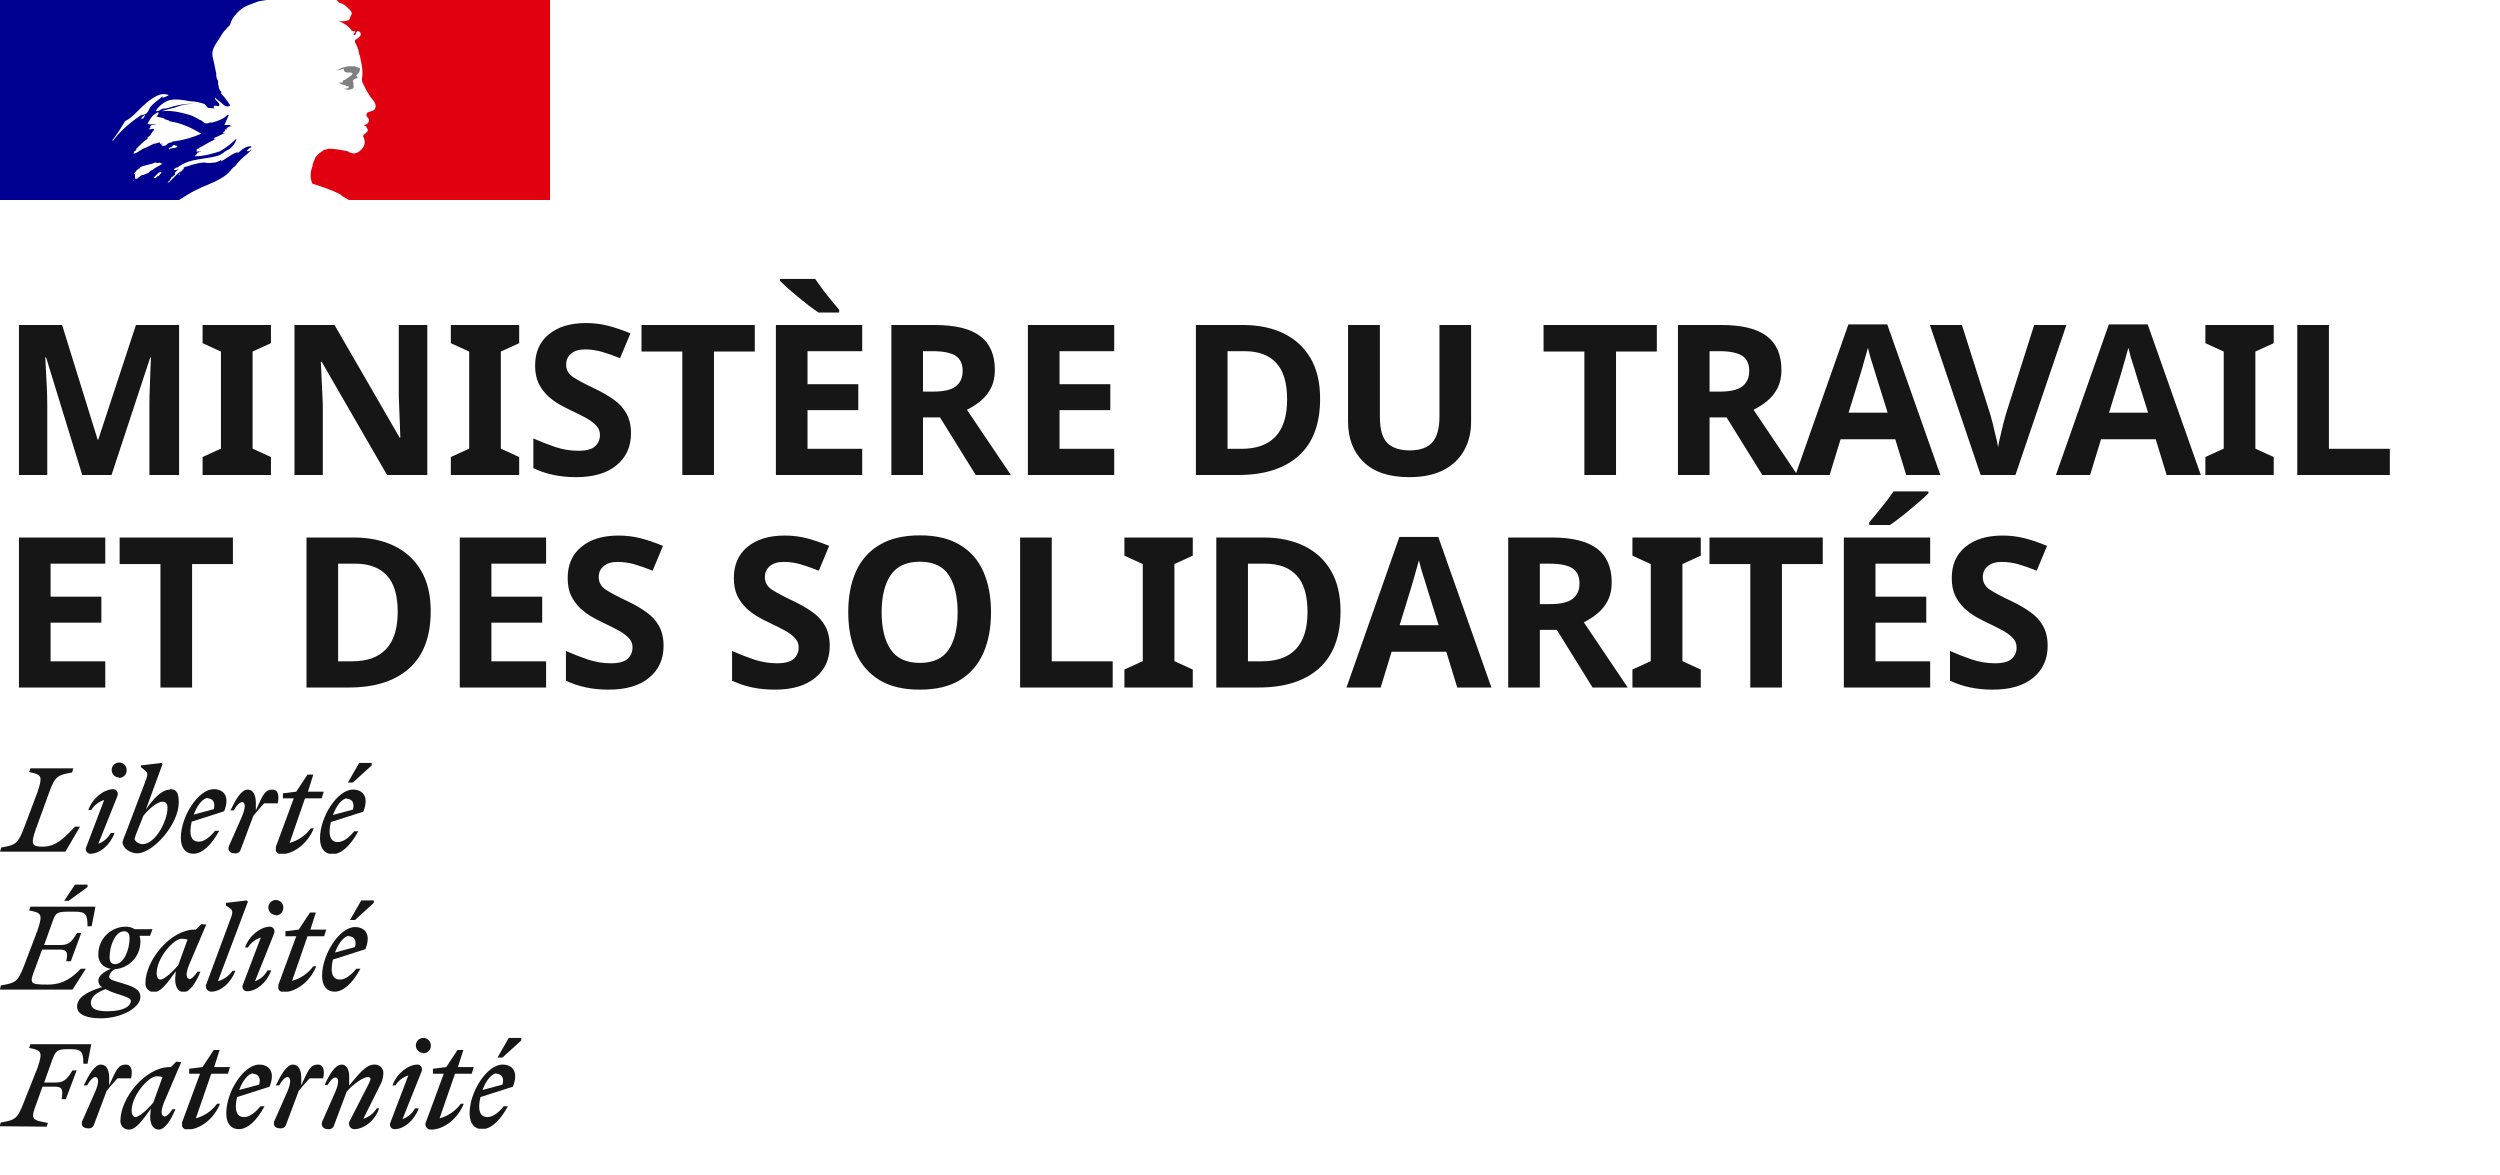
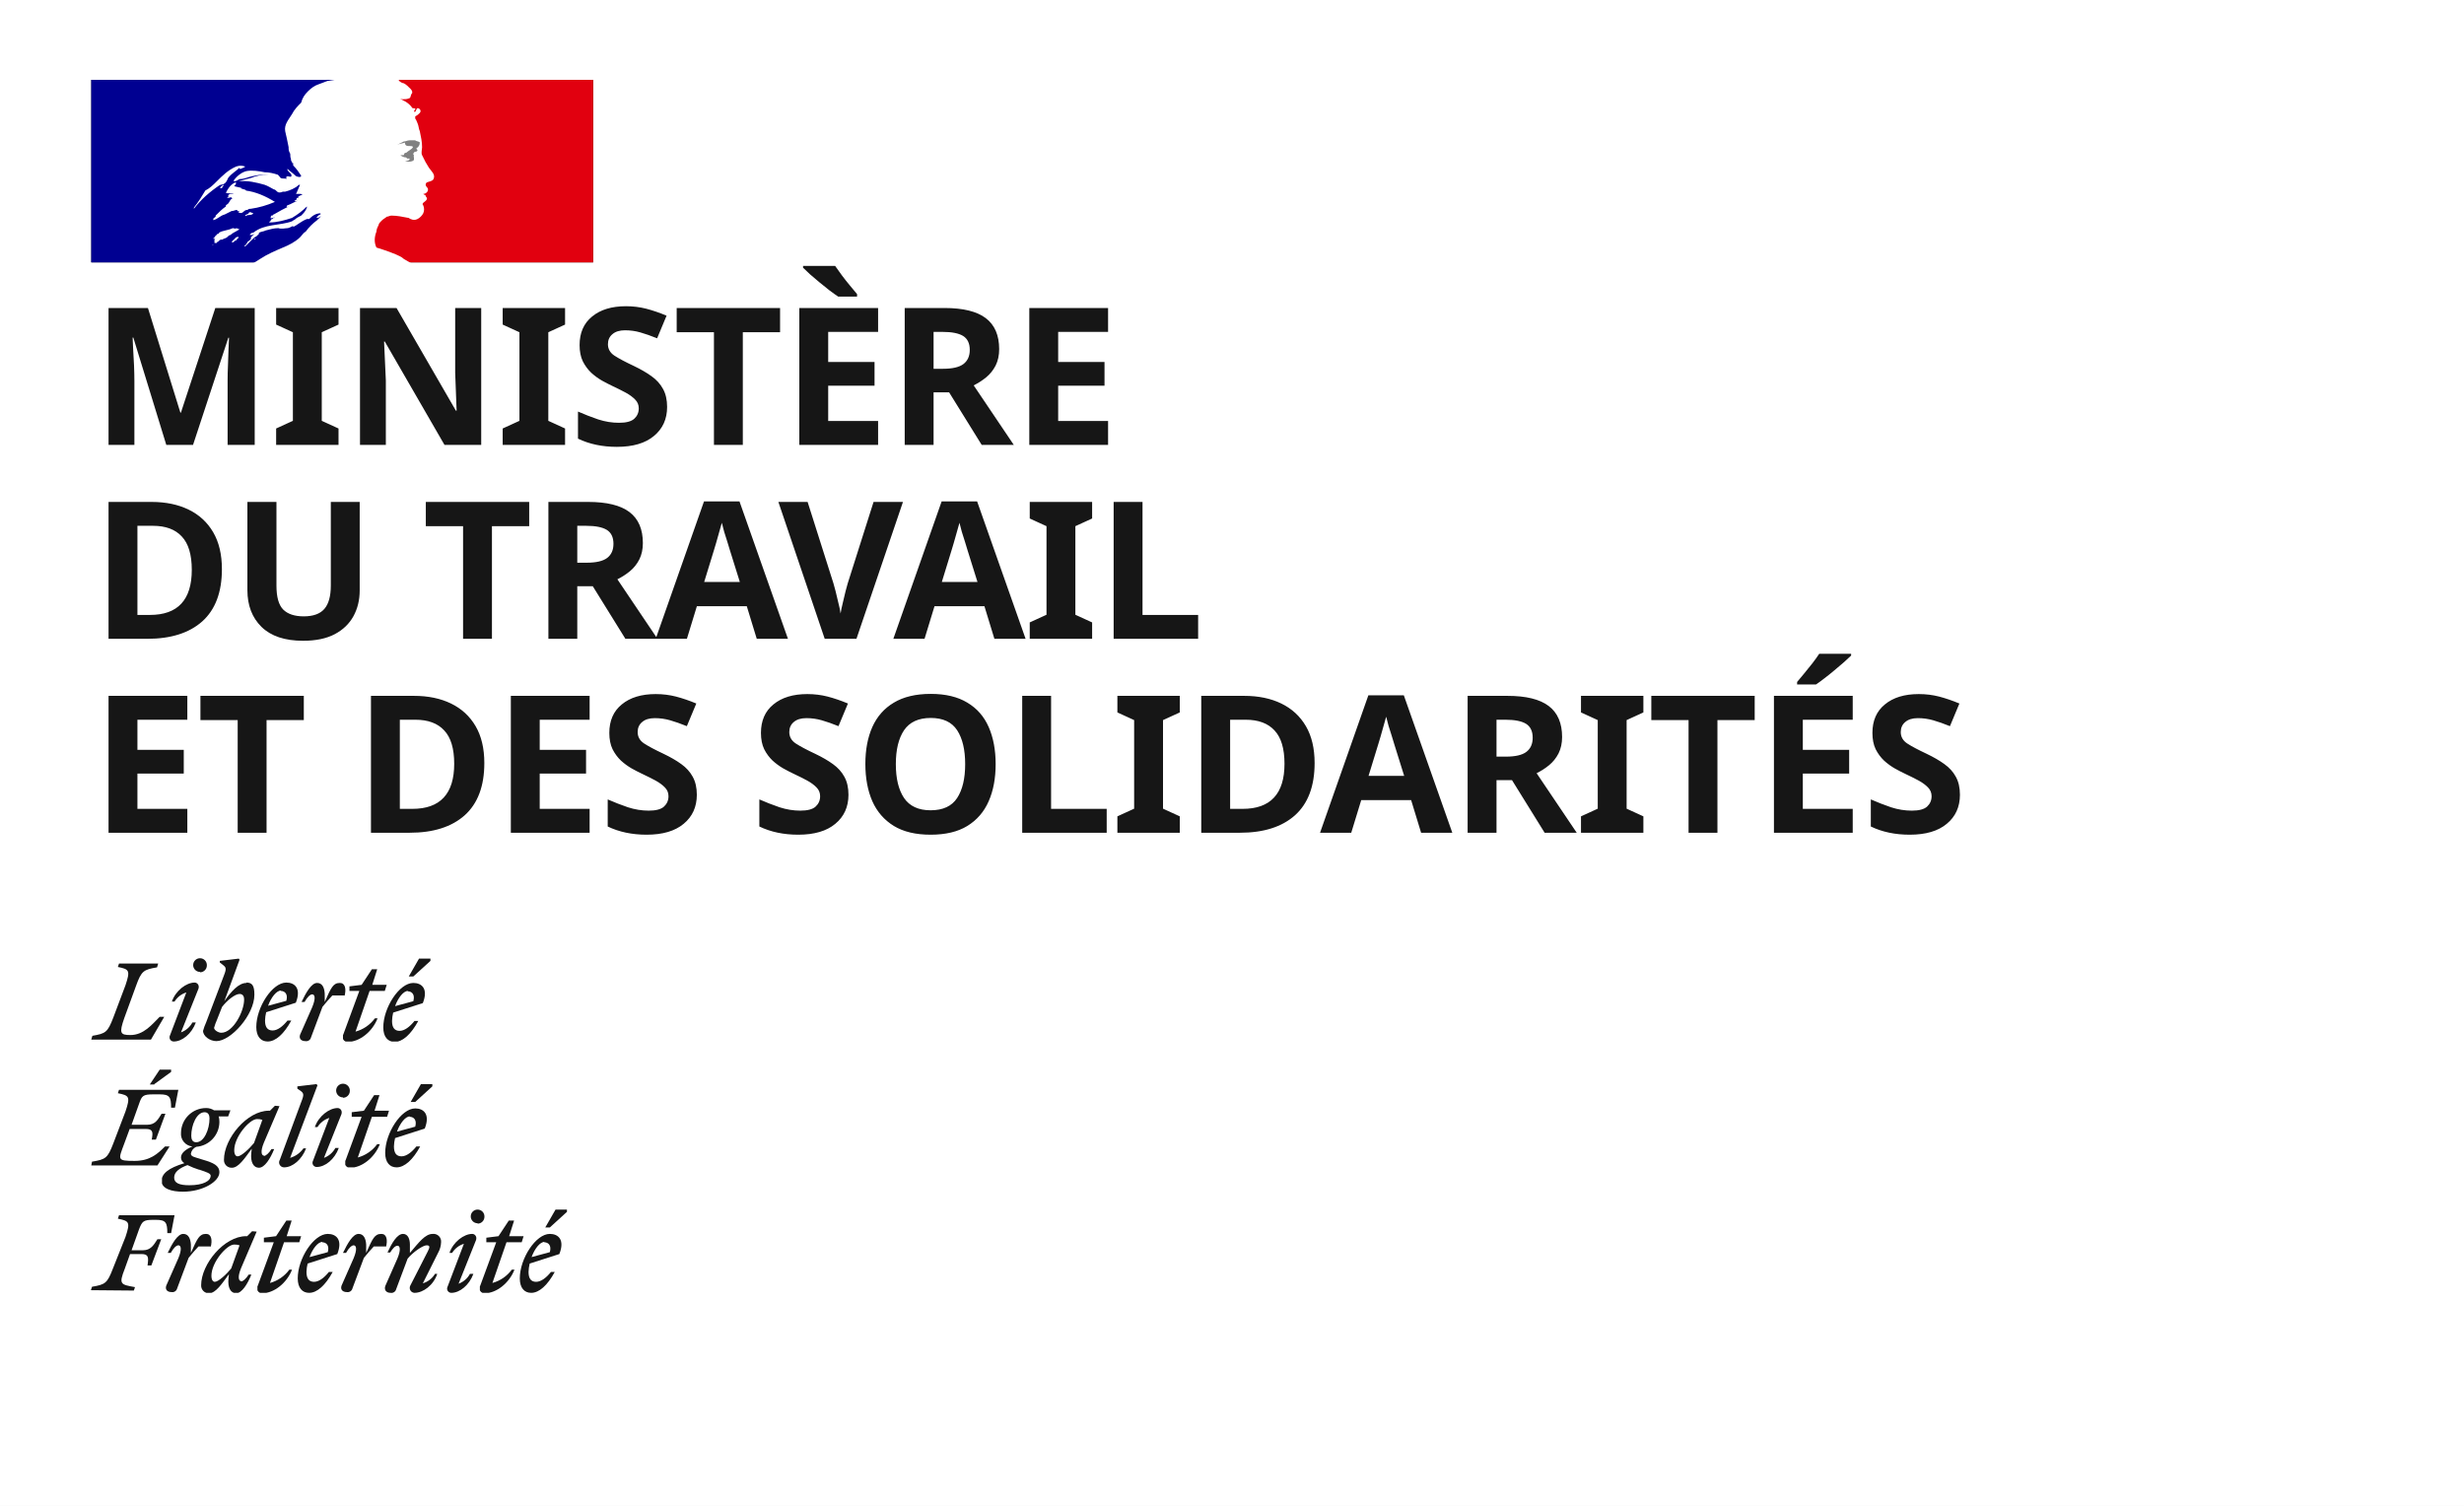
- <svg xmlns="http://www.w3.org/2000/svg" width="200" height="94" viewBox="0 0 200 94">
+ <svg xmlns="http://www.w3.org/2000/svg" width="216" height="132" viewBox="0 0 216 132">
  <defs>
    <linearGradient id="tricolore" x1="0" x2="1" y1="0" y2="0">
      <stop offset="0" stop-color="#000091" />
      <stop offset="50%" stop-color="#000091" />
      <stop offset="50%" stop-color="#e1000f" />
      <stop offset="100%" stop-color="#e1000f" />
    </linearGradient>
  </defs>
-   <rect width="200" height="94" fill="#fff" />
-   <rect width="44" height="16" fill="#161616" />
-   <rect width="44" height="16" fill="url(#tricolore)" />
-   <svg x="0" y="-1" width="44" height="18" viewBox="0 0 44 18">
-     <path fill="#fff" d="M11.3 10.2c-.9.6-1.7 1.3-2.3 2.1v-.1c.4-.5.7-1 1-1.5.4-.2.7-.5 1-.8.5-.5 1-1 1.7-1.3.3-.1.5-.1.8 0-.1.1-.2.1-.4.2H13v-.1c-.3.3-.7.5-1 .9-.1.2-.2.6-.7.6 0 .1.1 0 0 0zm1.6 4.6c0-.1-.1 0-.2 0l-.1.1-.1.1-.2.2s.1.1.2 0l.1-.1c.1 0 .2-.1.2-.2.1 0 .1 0 .1-.1 0 .1 0 0 0 0zm-1.6-4.3c.1 0 .2 0 .2-.1s.1-.1.1-.1v-.1c-.2.1-.3.2-.3.3zm2.4 1.9s0-.1 0 0c.1-.1.2-.1.3-.1.7-.1 1.4-.3 2.1-.6-.8-.5-1.7-.9-2.6-1h.1c-.1-.1-.3-.1-.5-.2h.1c-.2-.1-.5-.1-.7-.2.1 0 .2-.2.2-.3h-.1c-.4.2-.6.5-.8.9.2.1.5 0 .7.1h-.3c-.1 0-.2.1-.2.2h.1c-.1 0-.1.1-.2.1.1.1.2 0 .4 0 0 .1.1.1.1.1-.1 0-.2.1-.3.3-.1.2-.2.2-.3.3v.1c-.3.2-.6.5-.9.8v.1c-.1.1-.2.1-.2.2v.1c.4-.1.6-.4 1-.5l.6-.3c.2 0 .3-.1.5-.1v.1h.2c0 .1-.2 0-.1.1s.3.1.4 0c.2-.2.3-.2.4-.2zM12.4 14c-.4.2-.9.2-1.2.4 0 0 0 .1-.1.1 0 0-.1 0-.1.1-.1 0-.1.1-.2.2l-.1.1s0 .1.1 0l.1-.1s-.1.1-.1.2V15.3l-.1.1s0 .1-.1.1l-.1.1.2-.2.1-.1h.2s0-.1.1-.1c.1-.1.2-.2.3-.2h.1c.1-.1.3-.1.4-.2.1-.1.2-.2.3-.2.2-.2.5-.3.8-.5-.1 0-.2-.1-.3-.1 0 .1-.2 0-.3 0zM30 9.7c-.1.2-.4.2-.6.3-.2.2 0 .4.1.5.1.3-.2.5-.4.5.1.1.2.1.2.1 0 .2.2.2.1.4s-.5.3-.3.5c.1.2.1.5 0 .7-.1.2-.3.4-.5.5-.2.1-.4.1-.6 0-.1 0-.1-.1-.2-.1-.5-.1-1-.2-1.5-.2-.1 0-.3.1-.4.1-.1.1-.3.2-.4.3l-.1.1c-.1.1-.2.2-.2.3-.1.2-.2.4-.2.6-.2.5-.2 1 0 1.4 0 0 1 .3 1.7.6.2.1.5.2.7.4l1.7 1H13.2l1.6-1c.6-.4 1.3-.7 2-1 .5-.2 1.1-.5 1.5-.9.2-.2.3-.4.5-.5.3-.4.6-.7 1-1l.3-.3s0-.1.1-.1c-.2.1-.2.2-.4.2 0 0-.1 0 0-.1s.2-.2.3-.2v-.1c-.4 0-.7.2-1 .5h-.2c-.5.2-.8.5-1.2.7v-.1c-.2.1-.4.2-.5.2-.2 0-.5.1-.8 0-.4 0-.7.1-1.1.2-.2.1-.4.1-.6.2v.1l-.2.2c-.2.1-.3.2-.5.4l-.5.5h-.1l.1-.1.1-.1c0-.1.1-.1.1-.2.2-.1.3-.3.5-.4 0 0-.1 0 0 0 0 0 0-.1.1-.1l-.1.1c-.1.1-.1.2-.2.2v-.1-.1l.2-.2c.1-.1.2-.1.3-.2h.1c-.2.1-.3.1-.5.2H14h-.1c0-.1.1-.1.2-.2h.1c1-.8 2.3-.6 3.4-1 .1-.1.2-.1.3-.2.1-.1.3-.2.5-.3.2-.2.4-.4.5-.7v-.1c-.4.4-.8.7-1.3 1-.6.2-1.3.4-2 .4 0-.1.1-.1.1-.1 0-.1.1-.1.1-.2h.1s0-.1.1-.1h.1c-.1-.1-.3.1-.4 0 .1-.1 0-.2.1-.2h.1s0-.1.1-.1c.5-.3.9-.5 1.3-.7-.1 0-.1.1-.2 0 .1 0 0-.1.1-.1.3-.1.6-.3.9-.4-.1 0-.2.1-.3 0 .1 0 .1-.1.2-.1v-.1h0c0-.1.1 0 .2-.1h-.1c.1-.1.2-.2.4-.2 0-.1-.1 0-.1-.1h.1-.5c-.1 0 0-.1 0-.1.1-.2.2-.5.3-.7h-.1c-.3.3-.8.5-1.2.6h-.2c-.2.1-.4.1-.5 0-.1-.1-.2-.2-.3-.2-.2-.1-.5-.3-.8-.4-.7-.2-1.5-.4-2.3-.3.3-.1.7-.2 1.1-.3.5-.2 1-.3 1.5-.3h-.3c-.4 0-.9.1-1.3.2-.3.1-.6.2-.9.2-.2.1-.3.2-.5.2v-.1c.3-.4.7-.7 1.1-.8.5-.1 1.1 0 1.6.1.4 0 .8.1 1.1.2.1 0 .2.2.3.3.2.1.4 0 .5.1v-.2c.1-.1.3 0 .4 0 .2-.2-.2-.4-.3-.6v-.1c.2.2.5.4.7.6.1.1.5.2.5 0-.2-.3-.4-.6-.7-.9v-.2c-.1 0-.1 0-.1-.1-.1-.1-.1-.2-.1-.3-.1-.2 0-.4-.1-.5-.1-.2-.1-.3-.1-.5-.1-.5-.2-1-.3-1.4-.1-.6.3-1 .6-1.5.2-.4.5-.7.8-1 .1-.4.3-.7.6-1 .3-.3.6-.5.9-.6.3-.1.5-.2.8-.3l2.5-.4H25l1.8.3c.1 0 .2 0 .2.1.1.1.3.2.4.2.2.1.4.3.6.5.1.1.2.3.1.4-.1.1-.1.4-.2.4-.2.1-.4.1-.6.1-.1 0-.2 0-.4-.1.5.2.9.4 1.2.8 0 .1.2.1.3.1v.1c-.1.1-.1.1-.1.2h.1c.1-.1.1-.4.3-.3.2.1.2.3.1.4-.1.1-.2.2-.4.3v.2c.1.1.1.2.2.4s.1.5.2.7c.1.5.2.9.2 1.4 0 .2-.1.5 0 .7l.3.6c.1.2.2.3.3.5.2.3.6.6.4 1zm-15.6 5.2c-.1 0-.1.1-.1.1s.1 0 .1-.1zm5.8-1.8c-.1.1 0 0 0 0zm-6.7-.2c0 .1.1 0 .1 0 .2-.1.5 0 .6-.2-.1-.1-.2 0-.2-.1-.1 0-.2 0-.2.1-.1.1-.3.1-.3.2z" />
-     <path fill="gray" d="M27.9 6.8c.1 0 .3 0 .3.1-.1.2-.4.3-.6.5h-.1c-.1.1-.1.2-.1.2h-.3c.1.1.3.2.5.2l.1.1h.2V8c-.1.1-.2.1-.4.1.2.1.5.1.7 0 .2-.1 0-.4.1-.5-.1 0 0-.1-.1-.1.1-.1.1-.2.2-.2s.1 0 .2-.1c0-.1-.1-.1-.1-.2.2-.1.3-.3.3-.5 0-.1-.3-.1-.4-.2h-.5c-.2 0-.3.1-.5.1l-.6.3c.2-.1.4-.1.7-.2 0 .3.2.3.4.3" />
-   </svg>
-   <g fill="#161616" font-family="Marianne" font-size="16.8" font-weight="700" letter-spacing="-0.168">
-     <text x="0" y="38">MINISTÈRE DU TRAVAIL</text>
-     <text x="0" y="55">ET DES SOLIDARITÉS</text>
+   <rect width="216" height="132" fill="#fff" />
+   <g transform="translate(8 7)">
+     <rect width="44" height="16" fill="#161616" />
+     <rect width="44" height="16" fill="url(#tricolore)" />
+     <svg x="0" y="-1" width="44" height="18" viewBox="0 0 44 18">
+       <path fill="#fff" d="M11.3 10.2c-.9.6-1.7 1.3-2.3 2.1v-.1c.4-.5.7-1 1-1.5.4-.2.7-.5 1-.8.5-.5 1-1 1.7-1.3.3-.1.5-.1.8 0-.1.1-.2.1-.4.2H13v-.1c-.3.3-.7.5-1 .9-.1.2-.2.6-.7.6 0 .1.1 0 0 0zm1.6 4.6c0-.1-.1 0-.2 0l-.1.1-.1.1-.2.2s.1.1.2 0l.1-.1c.1 0 .2-.1.2-.2.1 0 .1 0 .1-.1 0 .1 0 0 0 0zm-1.6-4.3c.1 0 .2 0 .2-.1s.1-.1.1-.1v-.1c-.2.1-.3.2-.3.3zm2.4 1.9s0-.1 0 0c.1-.1.2-.1.3-.1.7-.1 1.4-.3 2.1-.6-.8-.5-1.7-.9-2.6-1h.1c-.1-.1-.3-.1-.5-.2h.1c-.2-.1-.5-.1-.7-.2.1 0 .2-.2.2-.3h-.1c-.4.2-.6.5-.8.9.2.1.5 0 .7.1h-.3c-.1 0-.2.1-.2.2h.1c-.1 0-.1.1-.2.1.1.1.2 0 .4 0 0 .1.1.1.1.1-.1 0-.2.1-.3.3-.1.2-.2.2-.3.3v.1c-.3.2-.6.5-.9.8v.1c-.1.1-.2.1-.2.2v.1c.4-.1.6-.4 1-.5l.6-.3c.2 0 .3-.1.5-.1v.1h.2c0 .1-.2 0-.1.1s.3.1.4 0c.2-.2.3-.2.4-.2zM12.4 14c-.4.2-.9.2-1.2.4 0 0 0 .1-.1.1 0 0-.1 0-.1.1-.1 0-.1.1-.2.2l-.1.1s0 .1.1 0l.1-.1s-.1.1-.1.2V15.3l-.1.1s0 .1-.1.1l-.1.1.2-.2.1-.1h.2s0-.1.1-.1c.1-.1.2-.2.3-.2h.1c.1-.1.3-.1.4-.2.1-.1.2-.2.3-.2.2-.2.5-.3.8-.5-.1 0-.2-.1-.3-.1 0 .1-.2 0-.3 0zM30 9.7c-.1.2-.4.2-.6.3-.2.2 0 .4.1.5.1.3-.2.5-.4.5.1.1.2.1.2.1 0 .2.2.2.1.4s-.5.3-.3.5c.1.2.1.5 0 .7-.1.2-.3.4-.5.5-.2.1-.4.1-.6 0-.1 0-.1-.1-.2-.1-.5-.1-1-.2-1.5-.2-.1 0-.3.1-.4.1-.1.1-.3.2-.4.3l-.1.1c-.1.1-.2.2-.2.3-.1.2-.2.4-.2.6-.2.5-.2 1 0 1.4 0 0 1 .3 1.7.6.2.1.5.2.7.4l1.7 1H13.2l1.6-1c.6-.4 1.3-.7 2-1 .5-.2 1.1-.5 1.5-.9.2-.2.3-.4.5-.5.3-.4.6-.7 1-1l.3-.3s0-.1.1-.1c-.2.1-.2.2-.4.2 0 0-.1 0 0-.1s.2-.2.3-.2v-.1c-.4 0-.7.2-1 .5h-.2c-.5.2-.8.5-1.2.7v-.1c-.2.1-.4.2-.5.2-.2 0-.5.1-.8 0-.4 0-.7.1-1.1.2-.2.1-.4.1-.6.2v.1l-.2.2c-.2.1-.3.2-.5.4l-.5.5h-.1l.1-.1.1-.1c0-.1.1-.1.1-.2.2-.1.3-.3.5-.4 0 0-.1 0 0 0 0 0 0-.1.1-.1l-.1.1c-.1.1-.1.2-.2.2v-.1-.1l.2-.2c.1-.1.2-.1.3-.2h.1c-.2.1-.3.1-.5.2H14h-.1c0-.1.1-.1.2-.2h.1c1-.8 2.3-.6 3.4-1 .1-.1.2-.1.3-.2.1-.1.3-.2.5-.3.2-.2.4-.4.5-.7v-.1c-.4.4-.8.7-1.3 1-.6.2-1.3.4-2 .4 0-.1.1-.1.1-.1 0-.1.1-.1.1-.2h.1s0-.1.1-.1h.1c-.1-.1-.3.1-.4 0 .1-.1 0-.2.1-.2h.1s0-.1.1-.1c.5-.3.9-.5 1.3-.7-.1 0-.1.1-.2 0 .1 0 0-.1.1-.1.3-.1.6-.3.9-.4-.1 0-.2.1-.3 0 .1 0 .1-.1.2-.1v-.1h0c0-.1.1 0 .2-.1h-.1c.1-.1.2-.2.4-.2 0-.1-.1 0-.1-.1h.1-.5c-.1 0 0-.1 0-.1.1-.2.2-.5.3-.7h-.1c-.3.3-.8.5-1.2.6h-.2c-.2.1-.4.1-.5 0-.1-.1-.2-.2-.3-.2-.2-.1-.5-.3-.8-.4-.7-.2-1.5-.4-2.3-.3.3-.1.7-.2 1.1-.3.5-.2 1-.3 1.5-.3h-.3c-.4 0-.9.1-1.3.2-.3.1-.6.2-.9.2-.2.1-.3.2-.5.2v-.1c.3-.4.7-.7 1.1-.8.5-.1 1.1 0 1.6.1.4 0 .8.1 1.1.2.1 0 .2.2.3.3.2.1.4 0 .5.1v-.2c.1-.1.3 0 .4 0 .2-.2-.2-.4-.3-.6v-.1c.2.2.5.4.7.6.1.1.5.2.5 0-.2-.3-.4-.6-.7-.9v-.2c-.1 0-.1 0-.1-.1-.1-.1-.1-.2-.1-.3-.1-.2 0-.4-.1-.5-.1-.2-.1-.3-.1-.5-.1-.5-.2-1-.3-1.4-.1-.6.3-1 .6-1.5.2-.4.5-.7.8-1 .1-.4.3-.7.6-1 .3-.3.6-.5.9-.6.3-.1.5-.2.8-.3l2.5-.4H25l1.8.3c.1 0 .2 0 .2.1.1.1.3.2.4.2.2.1.4.3.6.5.1.1.2.3.1.4-.1.1-.1.4-.2.4-.2.1-.4.1-.6.1-.1 0-.2 0-.4-.1.5.2.9.4 1.2.8 0 .1.2.1.3.1v.1c-.1.1-.1.1-.1.2h.1c.1-.1.1-.4.3-.3.2.1.2.3.1.4-.1.1-.2.2-.4.3v.2c.1.1.1.2.2.4s.1.5.2.7c.1.5.2.9.2 1.4 0 .2-.1.5 0 .7l.3.6c.1.2.2.3.3.5.2.3.6.6.4 1zm-15.6 5.2c-.1 0-.1.1-.1.1s.1 0 .1-.1zm5.8-1.8c-.1.1 0 0 0 0zm-6.7-.2c0 .1.1 0 .1 0 .2-.1.5 0 .6-.2-.1-.1-.2 0-.2-.1-.1 0-.2 0-.2.1-.1.1-.3.1-.3.2z" />
+       <path fill="gray" d="M27.9 6.8c.1 0 .3 0 .3.1-.1.2-.4.3-.6.5h-.1c-.1.1-.1.2-.1.2h-.3c.1.1.3.2.5.2l.1.1h.2V8c-.1.1-.2.1-.4.1.2.1.5.1.7 0 .2-.1 0-.4.1-.5-.1 0 0-.1-.1-.1.1-.1.1-.2.2-.2s.1 0 .2-.1c0-.1-.1-.1-.1-.2.2-.1.3-.3.3-.5 0-.1-.3-.1-.4-.2h-.5c-.2 0-.3.1-.5.1l-.6.3c.2-.1.4-.1.7-.2 0 .3.2.3.4.3" />
+     </svg>
+     <g fill="#161616" font-family="Marianne" font-size="16.8" font-weight="700" letter-spacing="-0.168">
+       <text x="0" y="32">MINISTÈRE</text>
+       <text x="0" y="49">DU TRAVAIL</text>
+       <text x="0" y="66">ET DES SOLIDARITÉS</text>
+     </g>
+     <svg x="0" y="77" width="42" height="30" viewBox="0 0 126 90">
+       <defs>
+         <symbol id="a" viewBox="0 0 11 15.5">
+           <path d="M10.4 5.3C11.9 1.5 10.1 0 7.9 0 4.2 0 0 6.5 0 11.7c0 2.5 1.2 3.8 3 3.8 2.1 0 4.3-2 6.2-5.5h-1c-1.2 1.5-2.6 2.6-3.9 2.6-1.3 0-2-.8-2-2.6a10.7 10.7 0 01.3-2.2zm-4-3.1c1.1 0 2 .8 1.5 2.6L3.1 6.1c.8-2.2 2.2-4 3.4-4z" />
+         </symbol>
+         <symbol id="b" viewBox="0 0 12.4 21.8">
+           <use width="11" height="15.5" y="6.4" href="#a" />
+           <path d="M7.9 4.7L12.4.6V0h-3L6.7 4.7H8z" />
+         </symbol>
+         <symbol id="c" viewBox="0 0 11.5 19">
+           <path d="M1.7 5.7h2.6L.1 17.1a1.3 1.3 0 001.2 2c3 0 6.4-2.6 7.8-6.2h-.7a9.4 9.4 0 01-5.1 3.5L7 5.7H11l.5-1.6H7.7L9 0H7.6L4.9 4.1l-3.2.4v1.2z" />
+         </symbol>
+         <symbol id="d" viewBox="0 0 9.8 21.9">
+           <path d="M7.6 8c.3-1-.4-1.6-1-1.6-2.2 0-5 2.1-6 5h.7A5.6 5.6 0 014.4 9L.1 20.3a1.1 1.1 0 001 1.6c2.2 0 4.7-2 5.8-5H6A5.6 5.6 0 013 19.5zM8 3.7a1.8 1.8 0 001.8-1.8A1.8 1.8 0 008 0a1.8 1.8 0 00-1.8 1.8A1.8 1.8 0 008 3.6" />
+         </symbol>
+         <symbol id="e" viewBox="0 0 14.8 15.5">
+           <path d="M3.3 3.1c.7 0 1 1 0 3.4l-3 6.8c-.7 1.3 0 2.2 1.2 2.2a1.3 1.3 0 001.5-1l3-8C7.4 4.8 10 3 11 3s.8.6.3 1.6l-4.6 9a1.3 1.3 0 001.1 1.9c2.3 0 5-2 6-5h-.6A5.6 5.6 0 0110 13l4-8a6.1 6.1 0 00.8-2.8A2 2 0 0012.6 0c-2 0-3.6 2.2-6 5V2.8C6.6 1.4 6.1 0 4.8 0 3.2 0 1.8 2.5.7 4.9h.7c.7-1.1 1.3-1.8 2-1.8" />
+         </symbol>
+         <symbol id="f" viewBox="0 0 12 15.5">
+           <path d="M11.8 3.5c.5-1.9.2-3.5-1.2-3.5-1.8 0-2.3 1.2-4 5V2.8C6.5 1.3 6 0 4.6 0 3.1 0 1.7 2.5.5 5h.8C2 3.7 2.8 3 3.3 3c.7 0 1 1 0 3.4l-3 6.8c-.7 1.3 0 2.1 1.2 2.1a1.3 1.3 0 001.5-1l3-8a50.3 50.3 0 012.6-3h3.2z" />
+         </symbol>
+         <symbol id="g" viewBox="0 0 14.7 16.2">
+           <path d="M10.5 13.1c-.6 0-1-1 0-3.4L14.6.1 13.4 0l-1.3 1.3h-.3C6.1 1.3 0 8.6 0 14.2a2 2 0 002.1 2.1c1.7 0 3.3-2.4 5.2-5l-.1 1c-.3 2.6.6 4 2 4 1.5 0 3-2.4 4-4.9h-.7c-.7 1.1-1.5 1.8-2 1.8zM7.9 9.8c-1.3 1.6-3.4 3.5-4.3 3.5-.5 0-.9-.5-.9-1.6 0-3.5 4-8.2 6-8.2a4.2 4.2 0 011.4.2z" />
+         </symbol>
+         <symbol id="h" viewBox="0 0 21.9 19.8">
+           <path d="M11.2 19.8l.3-.9c-3.8-.7-4.3-.7-2.7-4.8l1.4-3.9h3c1.9 0 1.9.9 1.6 3h1l2.6-6.9h-1c-1 1.6-1.8 2.9-3.8 2.9h-3l2-5.6c.8-2 1.1-2.4 3.7-2.4h.7c2.6 0 3 .7 3 3.5h1l.9-4.7H7.3L7 .9c3 .6 3.3.9 2 4.8L5.7 14c-1.5 3.9-2 4.2-5.5 4.8l-.3.9z" />
+         </symbol>
+         <symbol id="i" viewBox="0 0 10.1 21.9">
+           <path d="M2.9 19.4L10.1.3 9.8 0l-5 .6v.6l1 .7c.9.7.6 1.3-.2 3.4L.2 19.9a1.3 1.3 0 001.1 2c2.3 0 4.7-2.1 5.8-5h-.7a6.5 6.5 0 01-3.5 2.5" />
+         </symbol>
+         <symbol id="j" viewBox="0 0 18 22">
+           <path d="M18 .6h-4.3a3.8 3.8 0 00-2.1-.6A6.6 6.6 0 005 6.5a3.3 3.3 0 003 3.6c-1.9.8-3 1.8-3 2.9a1.7 1.7 0 00.9 1.5c-4.3 1.3-6 2.8-6 4.7 0 2 2.6 2.8 5.6 2.8 5.3 0 9.6-2.7 9.6-5.1 0-1.8-1.6-2.5-4.3-3.3-2.2-.7-3.2-.8-3.2-1.6A2.4 2.4 0 019 10.2a6.6 6.6 0 006.1-6.5 4.5 4.5 0 00-.2-1.5h2.5zM9.8 16.2c2.1.7 3 1 3 1.6 0 1.4-2 2.5-5.6 2.5-2.7 0-4-.6-4-2 0-1.5 1.4-2.5 3.5-3.3a21.5 21.5 0 003 1.2zM9 9c-1 0-1.3-.8-1.3-1.7 0-2.8 1.4-6.2 3.5-6.2 1 0 1.3.8 1.3 1.6 0 2.9-1.4 6.3-3.5 6.3z" />
+         </symbol>
+         <symbol id="k" viewBox="0 0 23 25.1">
+           <path d="M14.3 15.6c1.9 0 2 .8 1.6 2.8H17l2.5-6.8h-1c-1 1.6-1.7 2.9-3.8 2.9h-4.1l2-5.6c.7-2 1-2.4 3.7-2.4H18c2.6 0 3 .7 3 3.5h1l.9-4.7H7.3l-.3.9c3 .6 3.3.9 2 4.8l-3.2 8.4c-1.5 3.9-2 4.2-5.6 4.8l-.2 1h17.4l3.2-5h-1.2c-2 2-4 3.8-8 3.8-4.7 0-4.3-.3-2.7-4.6l1.4-3.8h4.2zm2.3-11.8L21 .6V0h-3l-2.6 3.9h1.2v-.1z" />
+         </symbol>
+         <symbol id="l" viewBox="0 0 13.6 21.8">
+           <path d="M11.4 6.4c-2 0-4 2.2-5.8 4.8L9.6.3 9.4 0l-5 .6V1l1 .8c.9.7.6 1.3-.2 3.4L.8 16.8A13.9 13.9 0 000 19c0 1.4 1.8 2.7 3.5 2.7 3.8 0 10-6.9 10-12.2 0-2.3-.5-3.2-2.1-3.2zM4.8 19.5c-.8 0-1.9-.7-1.9-1.3a15.5 15.5 0 01.8-2.2L5 12.7C6.3 11 8.4 9.3 9.6 9.3c.7 0 1.2.4 1.2 1.5 0 3.1-2.9 8.7-6 8.7z" />
+         </symbol>
+         <symbol id="m" viewBox="0 0 19.2 19.9">
+           <path d="M17.6 0H7.3L7 .9c3 .6 3.3.9 2 4.8l-3.2 8.5c-1.5 3.9-2 4.2-5.5 4.8L0 20h15.7l3.5-6H18c-2 2-4.2 4.8-7.7 4.8-2.7 0-3-.5-1.6-4.5l3.1-8.5c1.4-3.9 2-4.2 5.5-4.8z" />
+         </symbol>
+         <symbol id="n" viewBox="0 0 126 90">
+           <use width="12.4" height="21.8" x="112.7" y="66.1" href="#b" />
+           <use width="11.5" height="19" x="102.2" y="69" href="#c" />
+           <use width="9.8" height="21.9" x="93.6" y="66.1" href="#d" />
+           <use width="14.8" height="15.5" x="77.2" y="72.5" href="#e" />
+           <use width="12" height="15.5" x="65.7" y="72.5" href="#f" />
+           <use width="11" height="15.5" x="54.3" y="72.5" href="#a" />
+           <use width="11.5" height="19" x="43.7" y="69" href="#c" />
+           <use width="14.7" height="16.2" x="28.9" y="71.8" href="#g" />
+           <use width="12" height="15.5" x="19.6" y="72.5" href="#f" />
+           <use width="21.9" height="19.8" y="67.6" href="#h" />
+           <use width="12.4" height="21.8" x="77.3" y="33.1" href="#b" />
+           <use width="11.5" height="19" x="66.8" y="36" href="#c" />
+           <use width="9.8" height="21.9" x="58.2" y="33" href="#d" />
+           <use width="10.1" height="21.9" x="49.4" y="33.1" href="#i" />
+           <use width="14.7" height="16.2" x="34.9" y="38.8" href="#g" />
+           <use width="18" height="22" x="18.6" y="39.4" href="#j" />
+           <use width="23" height="25.1" y="29.3" href="#k" />
+           <use width="12.4" height="21.8" x="76.8" y=".1" href="#b" />
+           <use width="11.5" height="19" x="66.2" y="2.9" href="#c" />
+           <use width="12" height="15.5" x="54.8" y="6.5" href="#f" />
+           <use width="11" height="15.5" x="43.4" y="6.4" href="#a" />
+           <use width="13.6" height="21.8" x="29.4" y=".1" href="#l" />
+           <use width="9.8" height="21.9" x="20.6" href="#d" />
+           <use width="19.2" height="19.9" y="1.4" href="#m" />
+         </symbol>
+       </defs>
+       <use fill="#161616" width="126" height="90" x="0" y="0" href="#n" />
+       <use fill="#fff" width="126" height="90" x="126" y="90" href="#n" />
+     </svg>
  </g>
-   <svg x="0" y="61" width="42" height="30" viewBox="0 0 126 90">
-     <defs>
-       <symbol id="a" viewBox="0 0 11 15.5">
-         <path d="M10.4 5.3C11.9 1.5 10.1 0 7.9 0 4.2 0 0 6.5 0 11.7c0 2.5 1.2 3.8 3 3.8 2.1 0 4.3-2 6.2-5.5h-1c-1.2 1.5-2.6 2.6-3.9 2.6-1.3 0-2-.8-2-2.6a10.7 10.7 0 01.3-2.2zm-4-3.1c1.1 0 2 .8 1.5 2.6L3.1 6.1c.8-2.2 2.2-4 3.4-4z" />
-       </symbol>
-       <symbol id="b" viewBox="0 0 12.4 21.8">
-         <use width="11" height="15.5" y="6.4" href="#a" />
-         <path d="M7.9 4.7L12.4.6V0h-3L6.7 4.7H8z" />
-       </symbol>
-       <symbol id="c" viewBox="0 0 11.5 19">
-         <path d="M1.7 5.7h2.6L.1 17.1a1.3 1.3 0 001.2 2c3 0 6.4-2.6 7.8-6.2h-.7a9.4 9.4 0 01-5.1 3.5L7 5.7H11l.5-1.6H7.7L9 0H7.6L4.9 4.1l-3.2.4v1.2z" />
-       </symbol>
-       <symbol id="d" viewBox="0 0 9.8 21.9">
-         <path d="M7.6 8c.3-1-.4-1.6-1-1.6-2.2 0-5 2.1-6 5h.7A5.6 5.6 0 014.4 9L.1 20.3a1.1 1.1 0 001 1.6c2.2 0 4.7-2 5.8-5H6A5.6 5.6 0 013 19.5zM8 3.7a1.8 1.8 0 001.8-1.8A1.8 1.8 0 008 0a1.8 1.8 0 00-1.8 1.8A1.8 1.8 0 008 3.6" />
-       </symbol>
-       <symbol id="e" viewBox="0 0 14.8 15.5">
-         <path d="M3.3 3.1c.7 0 1 1 0 3.4l-3 6.8c-.7 1.3 0 2.2 1.2 2.2a1.3 1.3 0 001.5-1l3-8C7.4 4.8 10 3 11 3s.8.6.3 1.6l-4.6 9a1.3 1.3 0 001.1 1.9c2.3 0 5-2 6-5h-.6A5.6 5.6 0 0110 13l4-8a6.1 6.1 0 00.8-2.8A2 2 0 0012.6 0c-2 0-3.6 2.2-6 5V2.8C6.6 1.4 6.1 0 4.8 0 3.2 0 1.8 2.5.7 4.9h.7c.7-1.1 1.3-1.8 2-1.8" />
-       </symbol>
-       <symbol id="f" viewBox="0 0 12 15.5">
-         <path d="M11.8 3.5c.5-1.9.2-3.5-1.2-3.5-1.8 0-2.3 1.2-4 5V2.8C6.5 1.3 6 0 4.6 0 3.1 0 1.7 2.5.5 5h.8C2 3.7 2.8 3 3.3 3c.7 0 1 1 0 3.4l-3 6.8c-.7 1.3 0 2.1 1.2 2.1a1.3 1.3 0 001.5-1l3-8a50.3 50.3 0 012.6-3h3.2z" />
-       </symbol>
-       <symbol id="g" viewBox="0 0 14.7 16.2">
-         <path d="M10.5 13.1c-.6 0-1-1 0-3.4L14.6.1 13.4 0l-1.3 1.3h-.3C6.1 1.3 0 8.6 0 14.2a2 2 0 002.1 2.1c1.7 0 3.3-2.4 5.2-5l-.1 1c-.3 2.6.6 4 2 4 1.5 0 3-2.4 4-4.9h-.7c-.7 1.1-1.5 1.8-2 1.8zM7.9 9.8c-1.3 1.6-3.4 3.5-4.3 3.5-.5 0-.9-.5-.9-1.6 0-3.5 4-8.2 6-8.2a4.2 4.2 0 011.4.2z" />
-       </symbol>
-       <symbol id="h" viewBox="0 0 21.9 19.8">
-         <path d="M11.2 19.8l.3-.9c-3.8-.7-4.3-.7-2.7-4.8l1.4-3.9h3c1.9 0 1.9.9 1.6 3h1l2.6-6.9h-1c-1 1.6-1.8 2.9-3.8 2.9h-3l2-5.6c.8-2 1.1-2.4 3.7-2.4h.7c2.6 0 3 .7 3 3.5h1l.9-4.7H7.3L7 .9c3 .6 3.3.9 2 4.8L5.7 14c-1.5 3.9-2 4.2-5.5 4.8l-.3.9z" />
-       </symbol>
-       <symbol id="i" viewBox="0 0 10.1 21.9">
-         <path d="M2.9 19.4L10.1.3 9.8 0l-5 .6v.6l1 .7c.9.7.6 1.3-.2 3.4L.2 19.9a1.3 1.3 0 001.1 2c2.3 0 4.7-2.1 5.8-5h-.7a6.5 6.5 0 01-3.5 2.5" />
-       </symbol>
-       <symbol id="j" viewBox="0 0 18 22">
-         <path d="M18 .6h-4.3a3.8 3.8 0 00-2.1-.6A6.6 6.6 0 005 6.5a3.3 3.3 0 003 3.6c-1.9.8-3 1.8-3 2.9a1.7 1.7 0 00.9 1.5c-4.3 1.3-6 2.8-6 4.7 0 2 2.6 2.8 5.6 2.8 5.3 0 9.6-2.7 9.6-5.1 0-1.8-1.6-2.5-4.3-3.3-2.2-.7-3.2-.8-3.2-1.6A2.4 2.4 0 019 10.2a6.6 6.6 0 006.1-6.5 4.5 4.5 0 00-.2-1.5h2.5zM9.8 16.2c2.1.7 3 1 3 1.6 0 1.4-2 2.5-5.6 2.5-2.7 0-4-.6-4-2 0-1.5 1.4-2.5 3.5-3.3a21.5 21.5 0 003 1.2zM9 9c-1 0-1.3-.8-1.3-1.7 0-2.8 1.4-6.2 3.5-6.2 1 0 1.3.8 1.3 1.6 0 2.9-1.4 6.3-3.5 6.3z" />
-       </symbol>
-       <symbol id="k" viewBox="0 0 23 25.1">
-         <path d="M14.3 15.6c1.9 0 2 .8 1.6 2.8H17l2.5-6.8h-1c-1 1.6-1.7 2.9-3.8 2.9h-4.1l2-5.6c.7-2 1-2.4 3.7-2.4H18c2.6 0 3 .7 3 3.5h1l.9-4.7H7.3l-.3.9c3 .6 3.3.9 2 4.8l-3.2 8.4c-1.5 3.9-2 4.2-5.6 4.8l-.2 1h17.4l3.2-5h-1.2c-2 2-4 3.8-8 3.8-4.7 0-4.3-.3-2.7-4.6l1.4-3.8h4.2zm2.3-11.8L21 .6V0h-3l-2.6 3.9h1.2v-.1z" />
-       </symbol>
-       <symbol id="l" viewBox="0 0 13.6 21.8">
-         <path d="M11.4 6.4c-2 0-4 2.2-5.8 4.8L9.6.3 9.4 0l-5 .6V1l1 .8c.9.7.6 1.3-.2 3.4L.8 16.8A13.9 13.9 0 000 19c0 1.4 1.8 2.7 3.5 2.7 3.8 0 10-6.9 10-12.2 0-2.3-.5-3.2-2.1-3.2zM4.8 19.5c-.8 0-1.9-.7-1.9-1.3a15.5 15.5 0 01.8-2.2L5 12.7C6.3 11 8.4 9.3 9.6 9.3c.7 0 1.2.4 1.2 1.5 0 3.1-2.9 8.7-6 8.7z" />
-       </symbol>
-       <symbol id="m" viewBox="0 0 19.2 19.9">
-         <path d="M17.6 0H7.3L7 .9c3 .6 3.3.9 2 4.8l-3.2 8.5c-1.5 3.9-2 4.2-5.5 4.8L0 20h15.7l3.5-6H18c-2 2-4.2 4.8-7.7 4.8-2.7 0-3-.5-1.6-4.5l3.1-8.5c1.4-3.9 2-4.2 5.5-4.8z" />
-       </symbol>
-       <symbol id="n" viewBox="0 0 126 90">
-         <use width="12.4" height="21.8" x="112.7" y="66.1" href="#b" />
-         <use width="11.5" height="19" x="102.2" y="69" href="#c" />
-         <use width="9.8" height="21.9" x="93.6" y="66.1" href="#d" />
-         <use width="14.8" height="15.5" x="77.2" y="72.5" href="#e" />
-         <use width="12" height="15.5" x="65.7" y="72.5" href="#f" />
-         <use width="11" height="15.5" x="54.3" y="72.5" href="#a" />
-         <use width="11.5" height="19" x="43.7" y="69" href="#c" />
-         <use width="14.7" height="16.2" x="28.9" y="71.8" href="#g" />
-         <use width="12" height="15.5" x="19.6" y="72.5" href="#f" />
-         <use width="21.9" height="19.8" y="67.6" href="#h" />
-         <use width="12.4" height="21.8" x="77.3" y="33.1" href="#b" />
-         <use width="11.5" height="19" x="66.8" y="36" href="#c" />
-         <use width="9.8" height="21.9" x="58.2" y="33" href="#d" />
-         <use width="10.1" height="21.9" x="49.4" y="33.1" href="#i" />
-         <use width="14.7" height="16.2" x="34.9" y="38.8" href="#g" />
-         <use width="18" height="22" x="18.6" y="39.4" href="#j" />
-         <use width="23" height="25.1" y="29.3" href="#k" />
-         <use width="12.4" height="21.8" x="76.8" y=".1" href="#b" />
-         <use width="11.5" height="19" x="66.2" y="2.9" href="#c" />
-         <use width="12" height="15.5" x="54.8" y="6.5" href="#f" />
-         <use width="11" height="15.5" x="43.4" y="6.4" href="#a" />
-         <use width="13.6" height="21.8" x="29.4" y=".1" href="#l" />
-         <use width="9.8" height="21.9" x="20.6" href="#d" />
-         <use width="19.2" height="19.9" y="1.4" href="#m" />
-       </symbol>
-     </defs>
-     <use fill="#161616" width="126" height="90" x="0" y="0" href="#n" />
-     <use fill="#fff" width="126" height="90" x="126" y="90" href="#n" />
-   </svg>
</svg>
